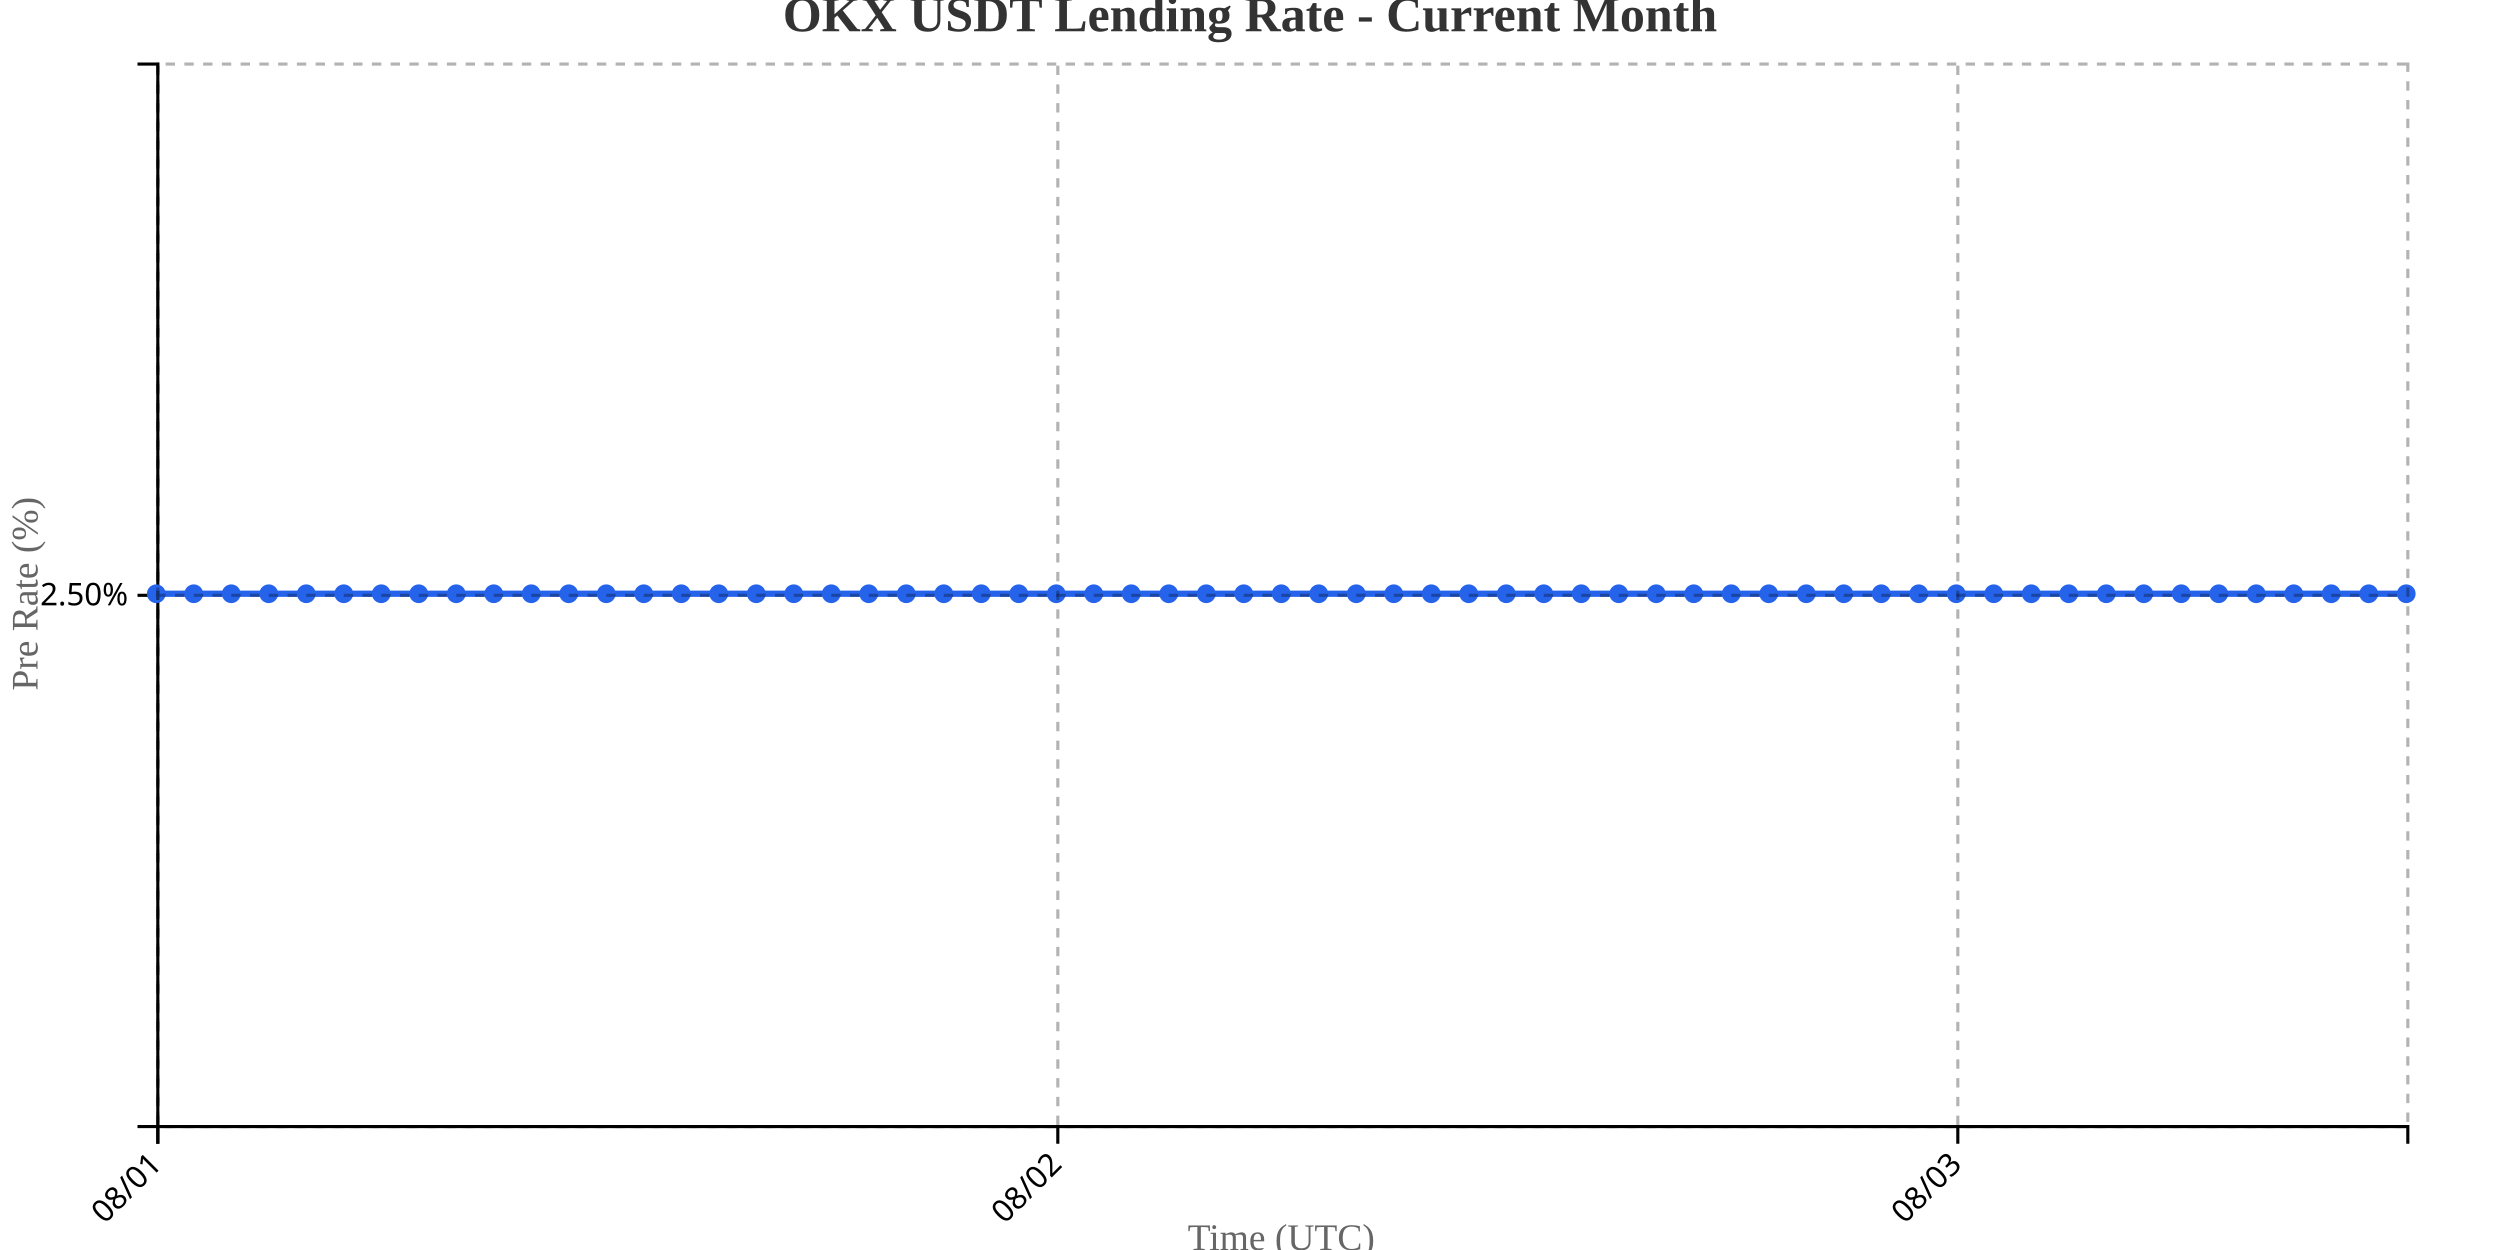
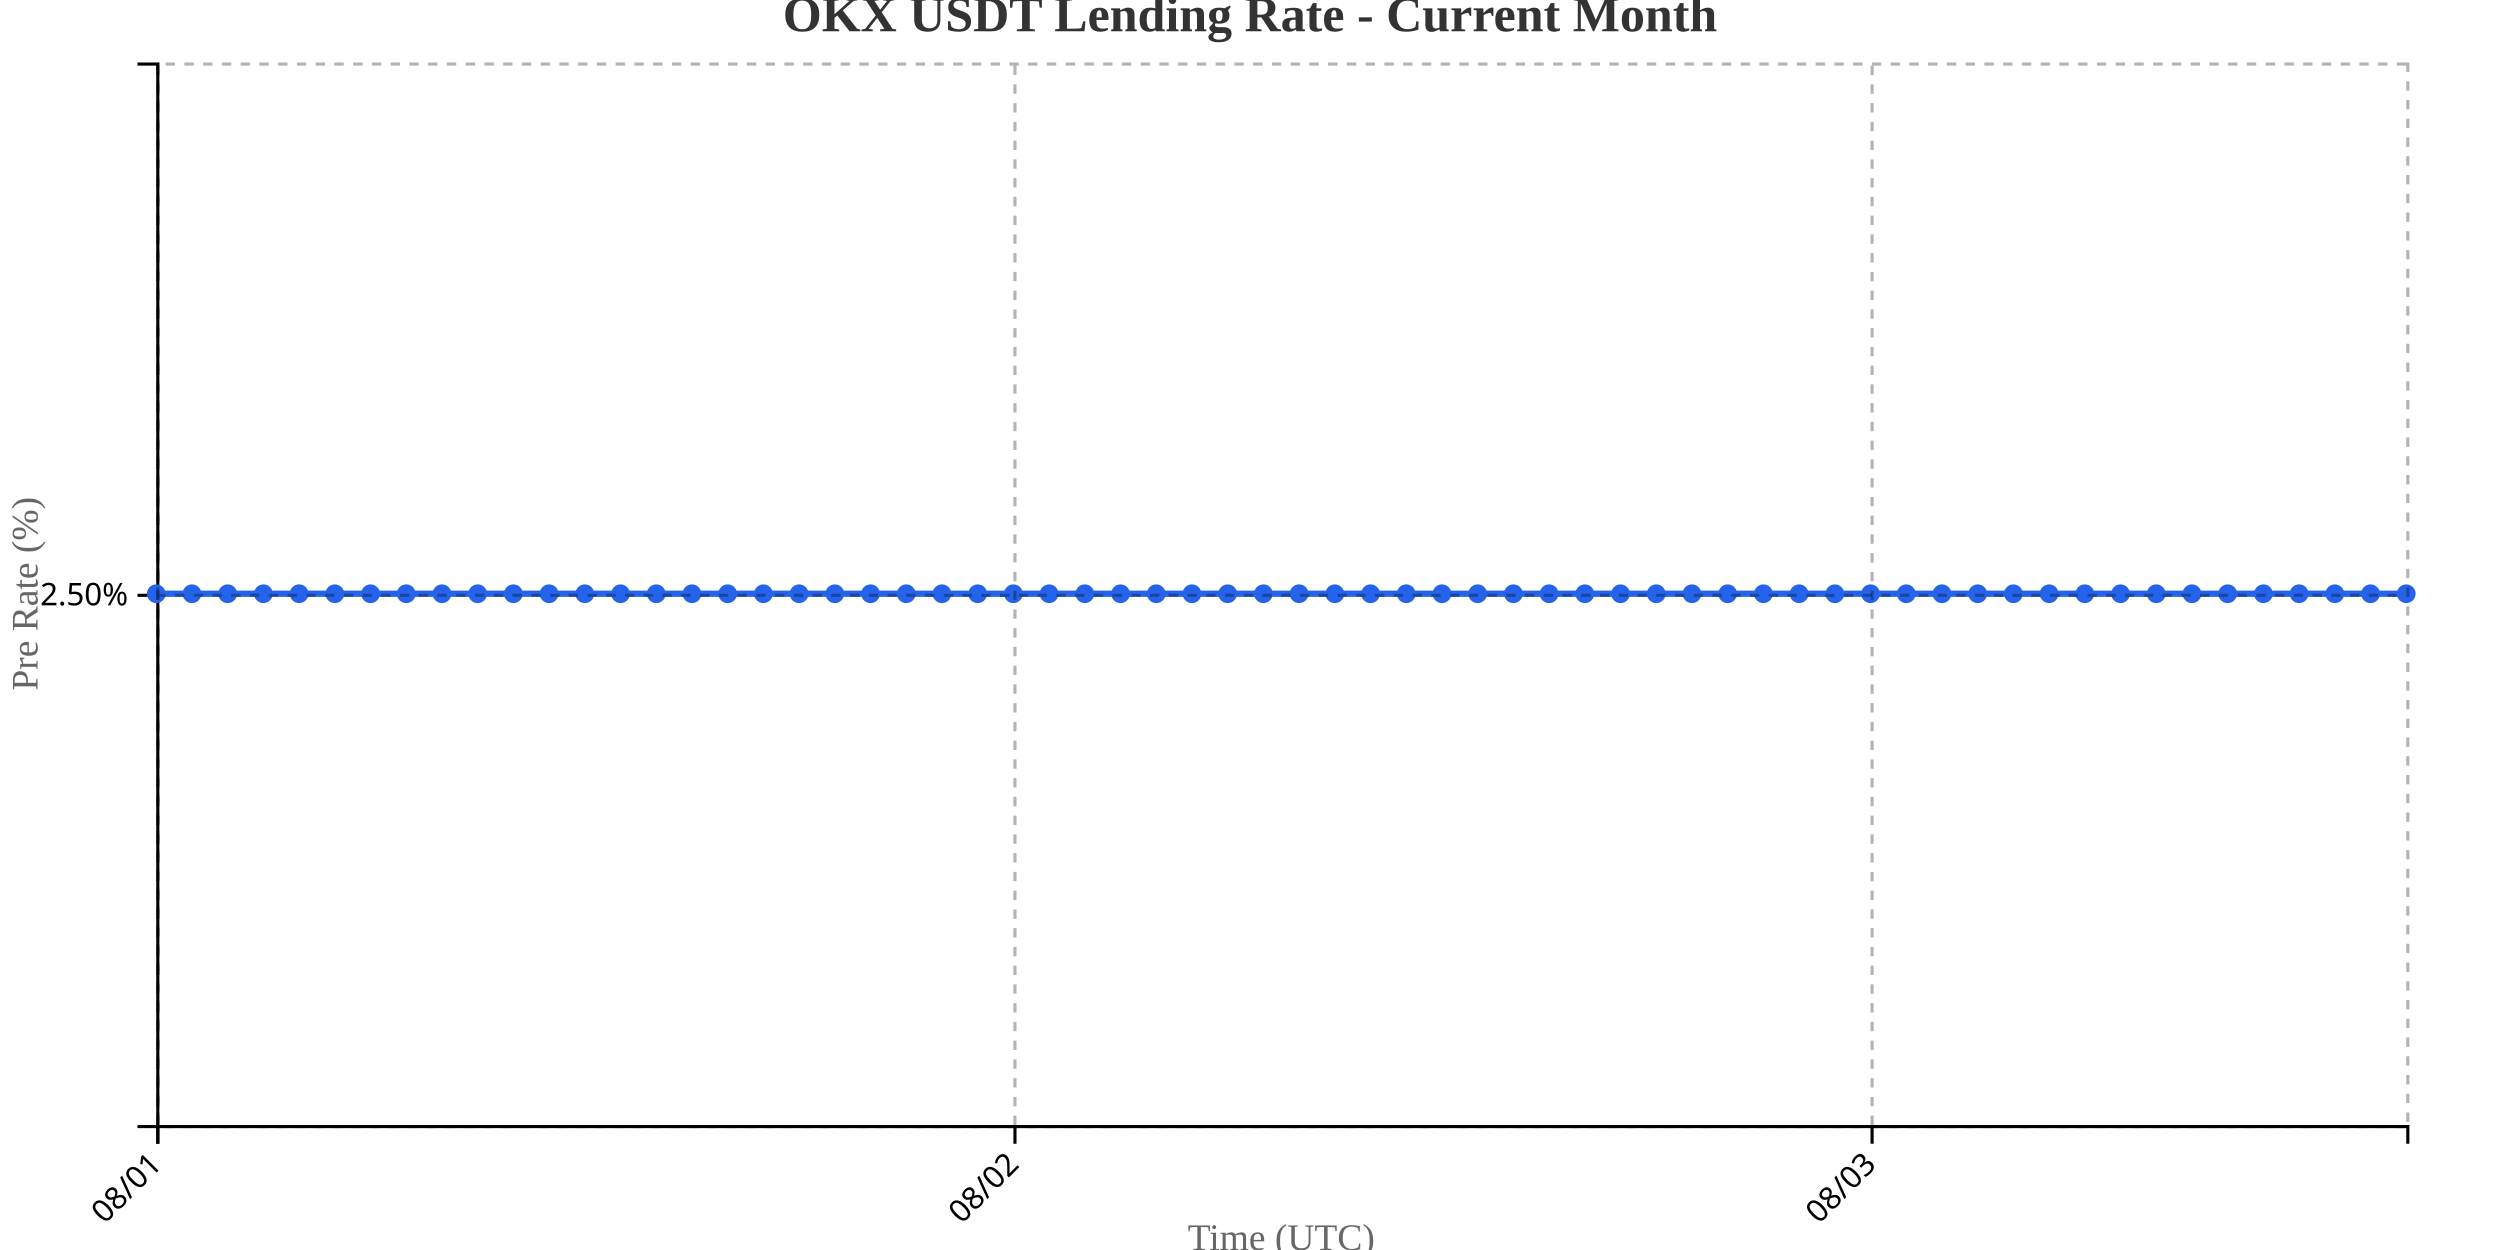
<svg xmlns="http://www.w3.org/2000/svg" width="800" height="400">
  <g transform="translate(50,20)">
    <g transform="translate(0,340)" fill="none" font-size="10" font-family="sans-serif" text-anchor="middle">
      <path class="domain" stroke="currentColor" d="M0.5,6V0.5H720.5V6" />
      <g class="tick" opacity="1" transform="translate(0.5,0)">
        <line stroke="currentColor" y2="6" />
        <text fill="currentColor" y="9" dy=".15em" style="text-anchor: end;" dx="-.8em" transform="rotate(-45)">08/01</text>
      </g>
-       <g class="tick" opacity="1" transform="translate(288.5,0)">
+       <g class="tick" opacity="1" transform="translate(274.7857,0)">
        <line stroke="currentColor" y2="6" />
        <text fill="currentColor" y="9" dy=".15em" style="text-anchor: end;" dx="-.8em" transform="rotate(-45)">08/02</text>
      </g>
-       <g class="tick" opacity="1" transform="translate(576.5,0)">
+       <g class="tick" opacity="1" transform="translate(549.0714,0)">
        <line stroke="currentColor" y2="6" />
        <text fill="currentColor" y="9" dy=".15em" style="text-anchor: end;" dx="-.8em" transform="rotate(-45)">08/03</text>
      </g>
    </g>
    <g fill="none" font-size="10" font-family="sans-serif" text-anchor="end">
      <path class="domain" stroke="currentColor" d="M-6,340.5H0.5V0.5H-6" />
      <g class="tick" opacity="1" transform="translate(0,170.5)">
        <line stroke="currentColor" x2="-6" />
        <text fill="currentColor" x="-9" dy="0.32em">2.50%</text>
      </g>
    </g>
    <text transform="rotate(-90)" y="-50" x="-170" dy="1em" style="text-anchor: middle; font-size: 12px; fill: #666;">Pre Rate (%)</text>
    <text transform="translate(360, 380)" style="text-anchor: middle; font-size: 12px; fill: #666;">Time (UTC)</text>
-     <path fill="none" stroke="#2563eb" stroke-width="2" d="M0,170C4,170,8,170,12,170C16,170,20,170,24,170C28,170,32,170,36,170C40,170,44,170,48,170C52,170,56,170,60,170C64,170,68,170,72,170C76,170,80,170,84,170C88,170,92,170,96,170C100,170,104,170,108,170C112,170,116,170,120,170C124,170,128,170,132,170C136,170,140,170,144,170C148,170,152,170,156,170C160,170,164,170,168,170C172,170,176,170,180,170C184,170,188,170,192,170C196,170,200,170,204,170C208,170,212,170,216,170C220,170,224,170,228,170C232,170,236,170,240,170C244,170,248,170,252,170C256,170,260,170,264,170C268,170,272,170,276,170C280,170,284,170,288,170C292,170,296,170,300,170C304,170,308,170,312,170C316,170,320,170,324,170C328,170,332,170,336,170C340,170,344,170,348,170C352,170,356,170,360,170C364,170,368,170,372,170C376,170,380,170,384,170C388,170,392,170,396,170C400,170,404,170,408,170C412,170,416,170,420,170C424,170,428,170,432,170C436,170,440,170,444,170C448,170,452,170,456,170C460,170,464,170,468,170C472,170,476,170,480,170C484,170,488,170,492,170C496,170,500,170,504,170C508,170,512,170,516,170C520,170,524,170,528,170C532,170,536,170,540,170C544,170,548,170,552,170C556,170,560,170,564,170C568,170,572,170,576,170C580,170,584,170,588,170C592,170,596,170,600,170C604,170,608,170,612,170C616,170,620,170,624,170C628,170,632,170,636,170C640,170,644,170,648,170C652,170,656,170,660,170C664,170,668,170,672,170C676,170,680,170,684,170C688,170,692,170,696,170C700,170,704,170,708,170C712,170,716,170,720,170" />
+     <path fill="none" stroke="#2563eb" stroke-width="2" d="M0,170C3.81,170,7.619,170,11.429,170C15.238,170,19.048,170,22.857,170C26.667,170,30.476,170,34.286,170C38.095,170,41.905,170,45.714,170C49.524,170,53.333,170,57.143,170C60.952,170,64.762,170,68.571,170C72.381,170,76.19,170,80,170C83.81,170,87.619,170,91.429,170C95.238,170,99.048,170,102.857,170C106.667,170,110.476,170,114.286,170C118.095,170,121.905,170,125.714,170C129.524,170,133.333,170,137.143,170C140.952,170,144.762,170,148.571,170C152.381,170,156.19,170,160,170C163.81,170,167.619,170,171.429,170C175.238,170,179.048,170,182.857,170C186.667,170,190.476,170,194.286,170C198.095,170,201.905,170,205.714,170C209.524,170,213.333,170,217.143,170C220.952,170,224.762,170,228.571,170C232.381,170,236.19,170,240,170C243.81,170,247.619,170,251.429,170C255.238,170,259.048,170,262.857,170C266.667,170,270.476,170,274.286,170C278.095,170,281.905,170,285.714,170C289.524,170,293.333,170,297.143,170C300.952,170,304.762,170,308.571,170C312.381,170,316.19,170,320,170C323.81,170,327.619,170,331.429,170C335.238,170,339.048,170,342.857,170C346.667,170,350.476,170,354.286,170C358.095,170,361.905,170,365.714,170C369.524,170,373.333,170,377.143,170C380.952,170,384.762,170,388.571,170C392.381,170,396.19,170,400,170C403.81,170,407.619,170,411.429,170C415.238,170,419.048,170,422.857,170C426.667,170,430.476,170,434.286,170C438.095,170,441.905,170,445.714,170C449.524,170,453.333,170,457.143,170C460.952,170,464.762,170,468.571,170C472.381,170,476.19,170,480,170C483.81,170,487.619,170,491.429,170C495.238,170,499.048,170,502.857,170C506.667,170,510.476,170,514.286,170C518.095,170,521.905,170,525.714,170C529.524,170,533.333,170,537.143,170C540.952,170,544.762,170,548.571,170C552.381,170,556.19,170,560,170C563.81,170,567.619,170,571.429,170C575.238,170,579.048,170,582.857,170C586.667,170,590.476,170,594.286,170C598.095,170,601.905,170,605.714,170C609.524,170,613.333,170,617.143,170C620.952,170,624.762,170,628.571,170C632.381,170,636.19,170,640,170C643.81,170,647.619,170,651.429,170C655.238,170,659.048,170,662.857,170C666.667,170,670.476,170,674.286,170C678.095,170,681.905,170,685.714,170C689.524,170,693.333,170,697.143,170C700.952,170,704.762,170,708.571,170C712.381,170,716.19,170,720,170" />
    <circle class="dot" cx="0" cy="170" r="3" fill="#2563eb" />
-     <circle class="dot" cx="12" cy="170" r="3" fill="#2563eb" />
-     <circle class="dot" cx="24" cy="170" r="3" fill="#2563eb" />
-     <circle class="dot" cx="36" cy="170" r="3" fill="#2563eb" />
-     <circle class="dot" cx="48" cy="170" r="3" fill="#2563eb" />
-     <circle class="dot" cx="60" cy="170" r="3" fill="#2563eb" />
-     <circle class="dot" cx="72" cy="170" r="3" fill="#2563eb" />
-     <circle class="dot" cx="84" cy="170" r="3" fill="#2563eb" />
-     <circle class="dot" cx="96" cy="170" r="3" fill="#2563eb" />
-     <circle class="dot" cx="108" cy="170" r="3" fill="#2563eb" />
-     <circle class="dot" cx="120" cy="170" r="3" fill="#2563eb" />
-     <circle class="dot" cx="132" cy="170" r="3" fill="#2563eb" />
-     <circle class="dot" cx="144" cy="170" r="3" fill="#2563eb" />
-     <circle class="dot" cx="156" cy="170" r="3" fill="#2563eb" />
-     <circle class="dot" cx="168" cy="170" r="3" fill="#2563eb" />
-     <circle class="dot" cx="180" cy="170" r="3" fill="#2563eb" />
-     <circle class="dot" cx="192" cy="170" r="3" fill="#2563eb" />
-     <circle class="dot" cx="204" cy="170" r="3" fill="#2563eb" />
-     <circle class="dot" cx="216" cy="170" r="3" fill="#2563eb" />
-     <circle class="dot" cx="228" cy="170" r="3" fill="#2563eb" />
+     <circle class="dot" cx="11.429" cy="170" r="3" fill="#2563eb" />
+     <circle class="dot" cx="22.857" cy="170" r="3" fill="#2563eb" />
+     <circle class="dot" cx="34.286" cy="170" r="3" fill="#2563eb" />
+     <circle class="dot" cx="45.714" cy="170" r="3" fill="#2563eb" />
+     <circle class="dot" cx="57.143" cy="170" r="3" fill="#2563eb" />
+     <circle class="dot" cx="68.571" cy="170" r="3" fill="#2563eb" />
+     <circle class="dot" cx="80" cy="170" r="3" fill="#2563eb" />
+     <circle class="dot" cx="91.429" cy="170" r="3" fill="#2563eb" />
+     <circle class="dot" cx="102.857" cy="170" r="3" fill="#2563eb" />
+     <circle class="dot" cx="114.286" cy="170" r="3" fill="#2563eb" />
+     <circle class="dot" cx="125.714" cy="170" r="3" fill="#2563eb" />
+     <circle class="dot" cx="137.143" cy="170" r="3" fill="#2563eb" />
+     <circle class="dot" cx="148.571" cy="170" r="3" fill="#2563eb" />
+     <circle class="dot" cx="160" cy="170" r="3" fill="#2563eb" />
+     <circle class="dot" cx="171.429" cy="170" r="3" fill="#2563eb" />
+     <circle class="dot" cx="182.857" cy="170" r="3" fill="#2563eb" />
+     <circle class="dot" cx="194.286" cy="170" r="3" fill="#2563eb" />
+     <circle class="dot" cx="205.714" cy="170" r="3" fill="#2563eb" />
+     <circle class="dot" cx="217.143" cy="170" r="3" fill="#2563eb" />
+     <circle class="dot" cx="228.571" cy="170" r="3" fill="#2563eb" />
    <circle class="dot" cx="240" cy="170" r="3" fill="#2563eb" />
-     <circle class="dot" cx="252" cy="170" r="3" fill="#2563eb" />
-     <circle class="dot" cx="264" cy="170" r="3" fill="#2563eb" />
-     <circle class="dot" cx="276" cy="170" r="3" fill="#2563eb" />
-     <circle class="dot" cx="288" cy="170" r="3" fill="#2563eb" />
-     <circle class="dot" cx="300" cy="170" r="3" fill="#2563eb" />
-     <circle class="dot" cx="312" cy="170" r="3" fill="#2563eb" />
-     <circle class="dot" cx="324" cy="170" r="3" fill="#2563eb" />
-     <circle class="dot" cx="336" cy="170" r="3" fill="#2563eb" />
-     <circle class="dot" cx="348" cy="170" r="3" fill="#2563eb" />
-     <circle class="dot" cx="360" cy="170" r="3" fill="#2563eb" />
-     <circle class="dot" cx="372" cy="170" r="3" fill="#2563eb" />
-     <circle class="dot" cx="384" cy="170" r="3" fill="#2563eb" />
-     <circle class="dot" cx="396" cy="170" r="3" fill="#2563eb" />
-     <circle class="dot" cx="408" cy="170" r="3" fill="#2563eb" />
-     <circle class="dot" cx="420" cy="170" r="3" fill="#2563eb" />
-     <circle class="dot" cx="432" cy="170" r="3" fill="#2563eb" />
-     <circle class="dot" cx="444" cy="170" r="3" fill="#2563eb" />
-     <circle class="dot" cx="456" cy="170" r="3" fill="#2563eb" />
-     <circle class="dot" cx="468" cy="170" r="3" fill="#2563eb" />
+     <circle class="dot" cx="251.429" cy="170" r="3" fill="#2563eb" />
+     <circle class="dot" cx="262.857" cy="170" r="3" fill="#2563eb" />
+     <circle class="dot" cx="274.286" cy="170" r="3" fill="#2563eb" />
+     <circle class="dot" cx="285.714" cy="170" r="3" fill="#2563eb" />
+     <circle class="dot" cx="297.143" cy="170" r="3" fill="#2563eb" />
+     <circle class="dot" cx="308.571" cy="170" r="3" fill="#2563eb" />
+     <circle class="dot" cx="320" cy="170" r="3" fill="#2563eb" />
+     <circle class="dot" cx="331.429" cy="170" r="3" fill="#2563eb" />
+     <circle class="dot" cx="342.857" cy="170" r="3" fill="#2563eb" />
+     <circle class="dot" cx="354.286" cy="170" r="3" fill="#2563eb" />
+     <circle class="dot" cx="365.714" cy="170" r="3" fill="#2563eb" />
+     <circle class="dot" cx="377.143" cy="170" r="3" fill="#2563eb" />
+     <circle class="dot" cx="388.571" cy="170" r="3" fill="#2563eb" />
+     <circle class="dot" cx="400" cy="170" r="3" fill="#2563eb" />
+     <circle class="dot" cx="411.429" cy="170" r="3" fill="#2563eb" />
+     <circle class="dot" cx="422.857" cy="170" r="3" fill="#2563eb" />
+     <circle class="dot" cx="434.286" cy="170" r="3" fill="#2563eb" />
+     <circle class="dot" cx="445.714" cy="170" r="3" fill="#2563eb" />
+     <circle class="dot" cx="457.143" cy="170" r="3" fill="#2563eb" />
+     <circle class="dot" cx="468.571" cy="170" r="3" fill="#2563eb" />
    <circle class="dot" cx="480" cy="170" r="3" fill="#2563eb" />
-     <circle class="dot" cx="492" cy="170" r="3" fill="#2563eb" />
-     <circle class="dot" cx="504" cy="170" r="3" fill="#2563eb" />
-     <circle class="dot" cx="516" cy="170" r="3" fill="#2563eb" />
-     <circle class="dot" cx="528" cy="170" r="3" fill="#2563eb" />
-     <circle class="dot" cx="540" cy="170" r="3" fill="#2563eb" />
-     <circle class="dot" cx="552" cy="170" r="3" fill="#2563eb" />
-     <circle class="dot" cx="564" cy="170" r="3" fill="#2563eb" />
-     <circle class="dot" cx="576" cy="170" r="3" fill="#2563eb" />
-     <circle class="dot" cx="588" cy="170" r="3" fill="#2563eb" />
-     <circle class="dot" cx="600" cy="170" r="3" fill="#2563eb" />
-     <circle class="dot" cx="612" cy="170" r="3" fill="#2563eb" />
-     <circle class="dot" cx="624" cy="170" r="3" fill="#2563eb" />
-     <circle class="dot" cx="636" cy="170" r="3" fill="#2563eb" />
-     <circle class="dot" cx="648" cy="170" r="3" fill="#2563eb" />
-     <circle class="dot" cx="660" cy="170" r="3" fill="#2563eb" />
-     <circle class="dot" cx="672" cy="170" r="3" fill="#2563eb" />
-     <circle class="dot" cx="684" cy="170" r="3" fill="#2563eb" />
-     <circle class="dot" cx="696" cy="170" r="3" fill="#2563eb" />
-     <circle class="dot" cx="708" cy="170" r="3" fill="#2563eb" />
+     <circle class="dot" cx="491.429" cy="170" r="3" fill="#2563eb" />
+     <circle class="dot" cx="502.857" cy="170" r="3" fill="#2563eb" />
+     <circle class="dot" cx="514.286" cy="170" r="3" fill="#2563eb" />
+     <circle class="dot" cx="525.714" cy="170" r="3" fill="#2563eb" />
+     <circle class="dot" cx="537.143" cy="170" r="3" fill="#2563eb" />
+     <circle class="dot" cx="548.571" cy="170" r="3" fill="#2563eb" />
+     <circle class="dot" cx="560" cy="170" r="3" fill="#2563eb" />
+     <circle class="dot" cx="571.429" cy="170" r="3" fill="#2563eb" />
+     <circle class="dot" cx="582.857" cy="170" r="3" fill="#2563eb" />
+     <circle class="dot" cx="594.286" cy="170" r="3" fill="#2563eb" />
+     <circle class="dot" cx="605.714" cy="170" r="3" fill="#2563eb" />
+     <circle class="dot" cx="617.143" cy="170" r="3" fill="#2563eb" />
+     <circle class="dot" cx="628.571" cy="170" r="3" fill="#2563eb" />
+     <circle class="dot" cx="640" cy="170" r="3" fill="#2563eb" />
+     <circle class="dot" cx="651.429" cy="170" r="3" fill="#2563eb" />
+     <circle class="dot" cx="662.857" cy="170" r="3" fill="#2563eb" />
+     <circle class="dot" cx="674.286" cy="170" r="3" fill="#2563eb" />
+     <circle class="dot" cx="685.714" cy="170" r="3" fill="#2563eb" />
+     <circle class="dot" cx="697.143" cy="170" r="3" fill="#2563eb" />
+     <circle class="dot" cx="708.571" cy="170" r="3" fill="#2563eb" />
    <circle class="dot" cx="720" cy="170" r="3" fill="#2563eb" />
    <g class="grid" transform="translate(0,340)" fill="none" font-size="10" font-family="sans-serif" text-anchor="middle" style="stroke-dasharray: 3,3; opacity: 0.3;">
      <path class="domain" stroke="currentColor" d="M0.5,-340V0.5H720.5V-340" />
      <g class="tick" opacity="1" transform="translate(0.5,0)">
        <line stroke="currentColor" y2="-340" />
        <text fill="currentColor" y="3" dy="0.71em" />
      </g>
-       <g class="tick" opacity="1" transform="translate(288.5,0)">
+       <g class="tick" opacity="1" transform="translate(274.7857,0)">
        <line stroke="currentColor" y2="-340" />
        <text fill="currentColor" y="3" dy="0.71em" />
      </g>
-       <g class="tick" opacity="1" transform="translate(576.5,0)">
+       <g class="tick" opacity="1" transform="translate(549.0714,0)">
        <line stroke="currentColor" y2="-340" />
        <text fill="currentColor" y="3" dy="0.71em" />
      </g>
    </g>
    <g class="grid" fill="none" font-size="10" font-family="sans-serif" text-anchor="end" style="stroke-dasharray: 3,3; opacity: 0.3;">
      <path class="domain" stroke="currentColor" d="M720,340.5H0.5V0.5H720" />
      <g class="tick" opacity="1" transform="translate(0,170.5)">
        <line stroke="currentColor" x2="720" />
        <text fill="currentColor" x="-3" dy="0.32em" />
      </g>
    </g>
  </g>
  <text x="400" y="10" text-anchor="middle" style="font-size: 16px; font-weight: bold; fill: #333;">OKX USDT Lending Rate - Current Month</text>
</svg>
